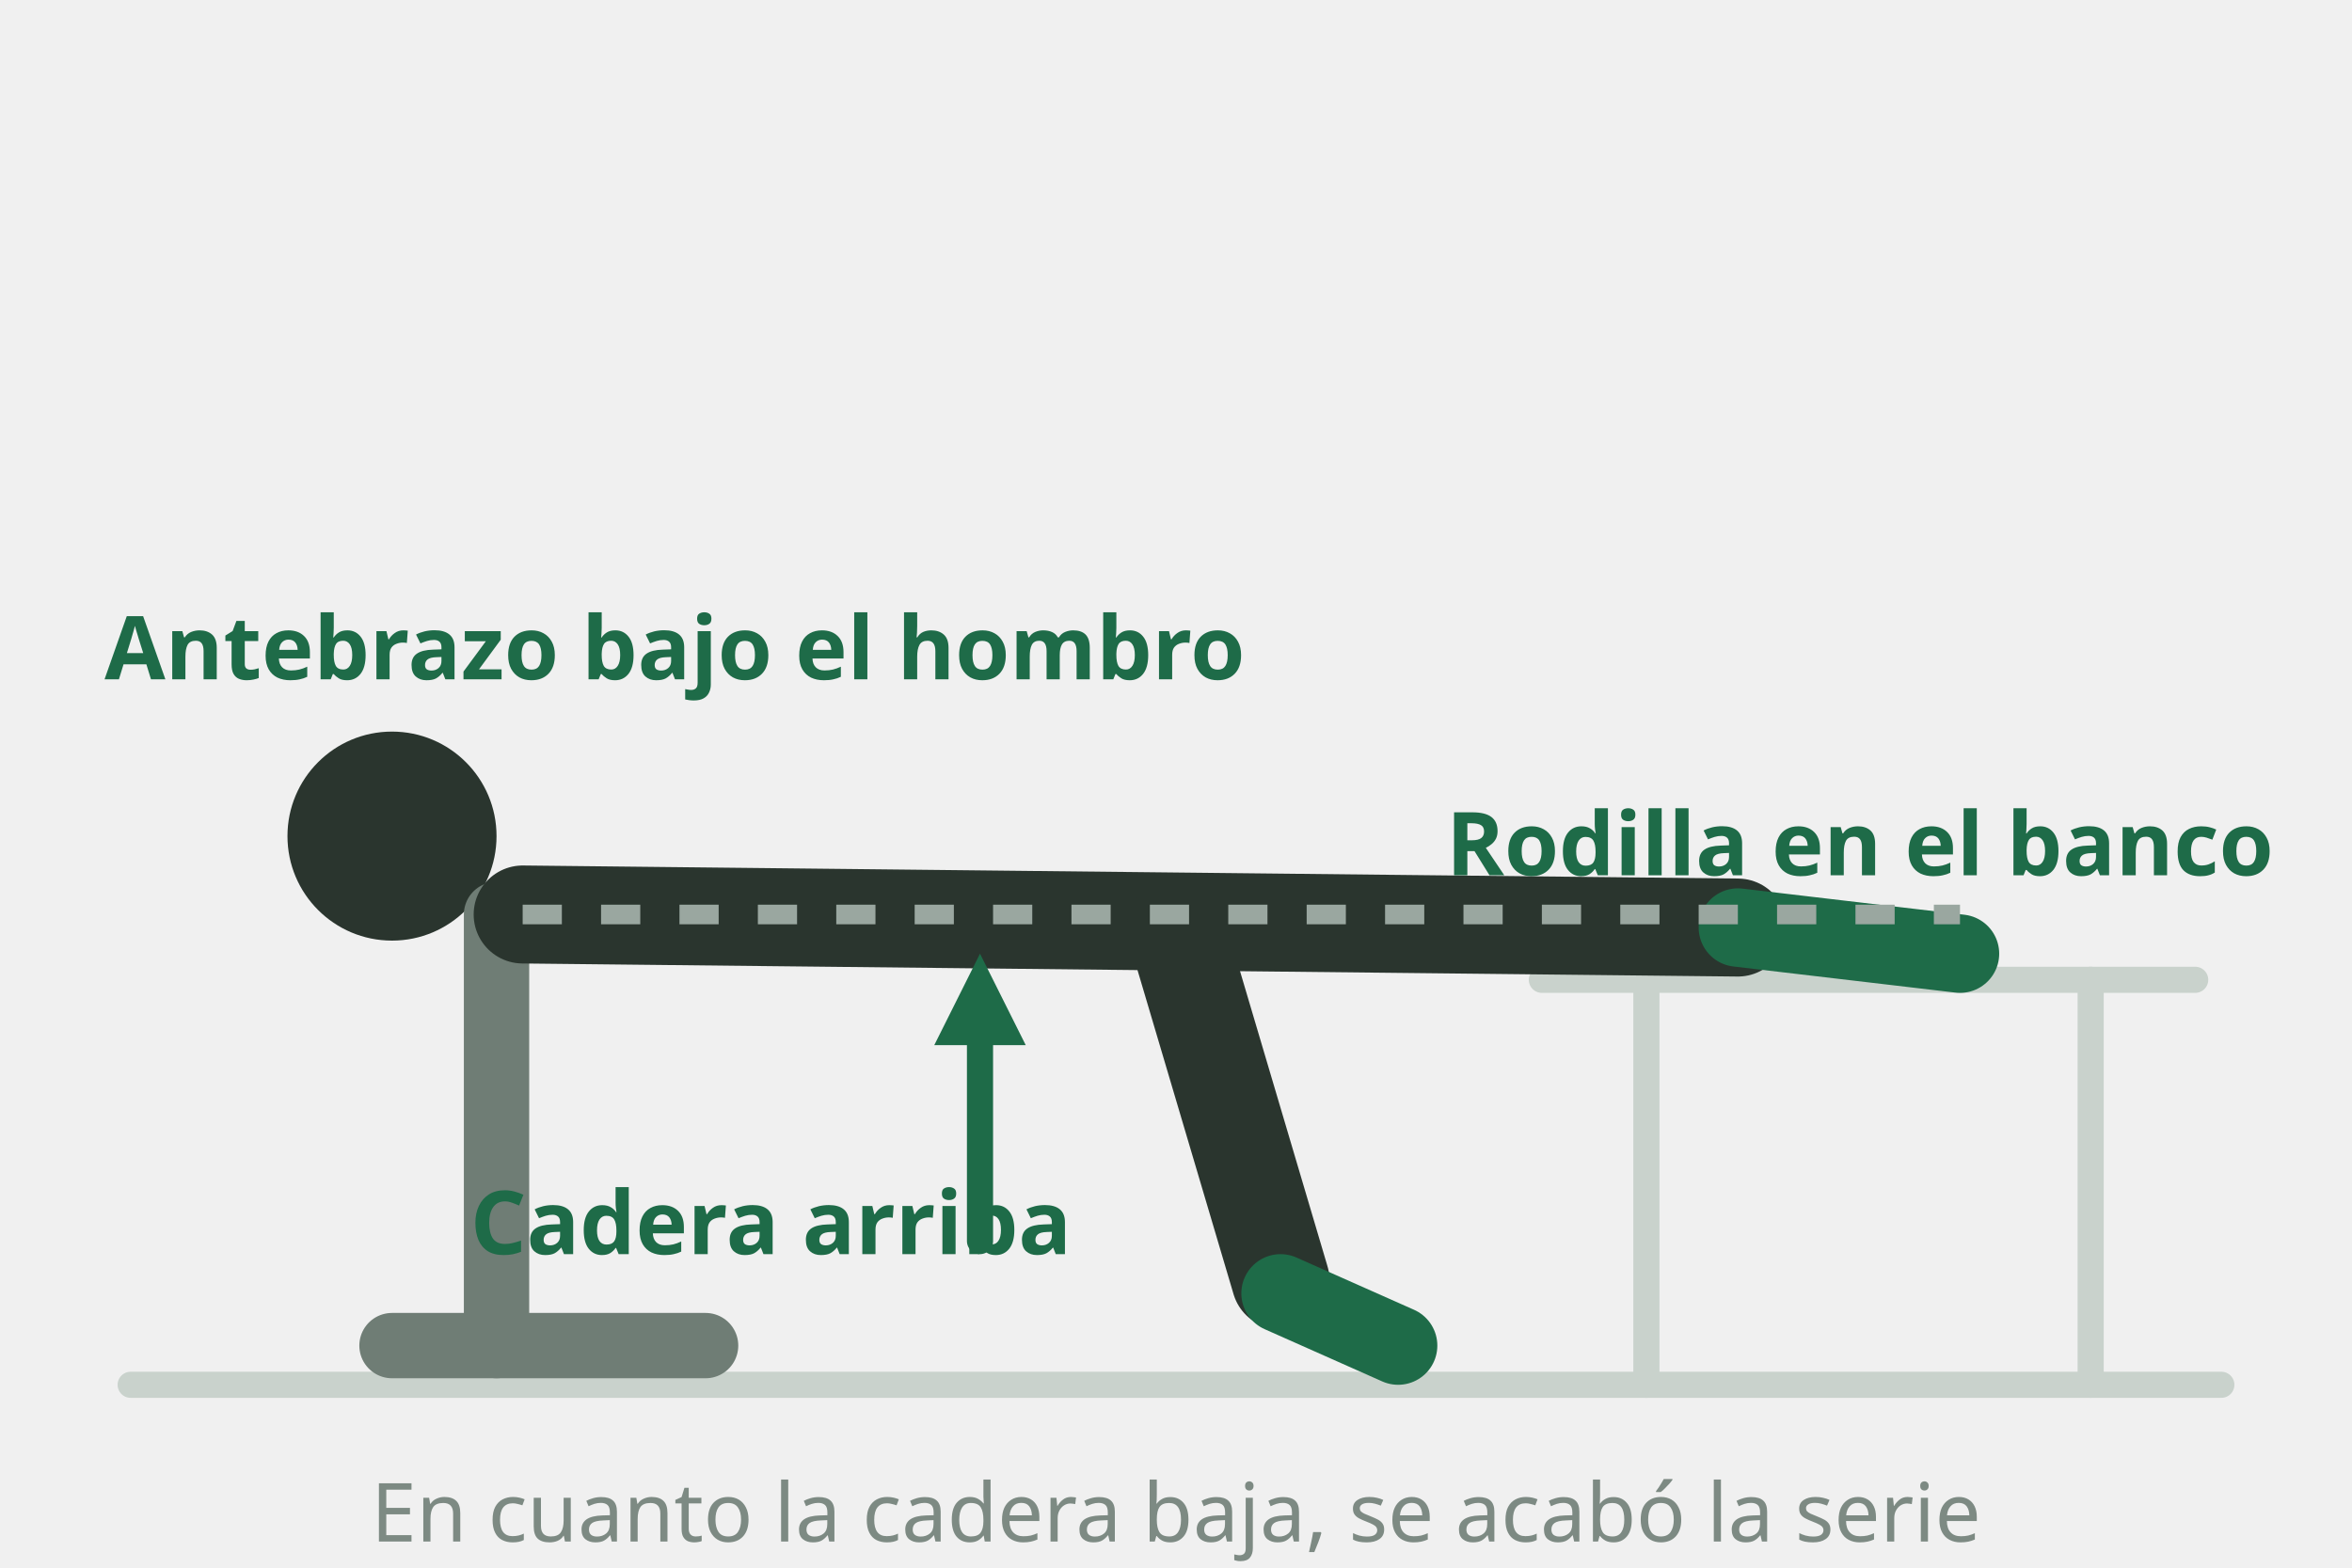
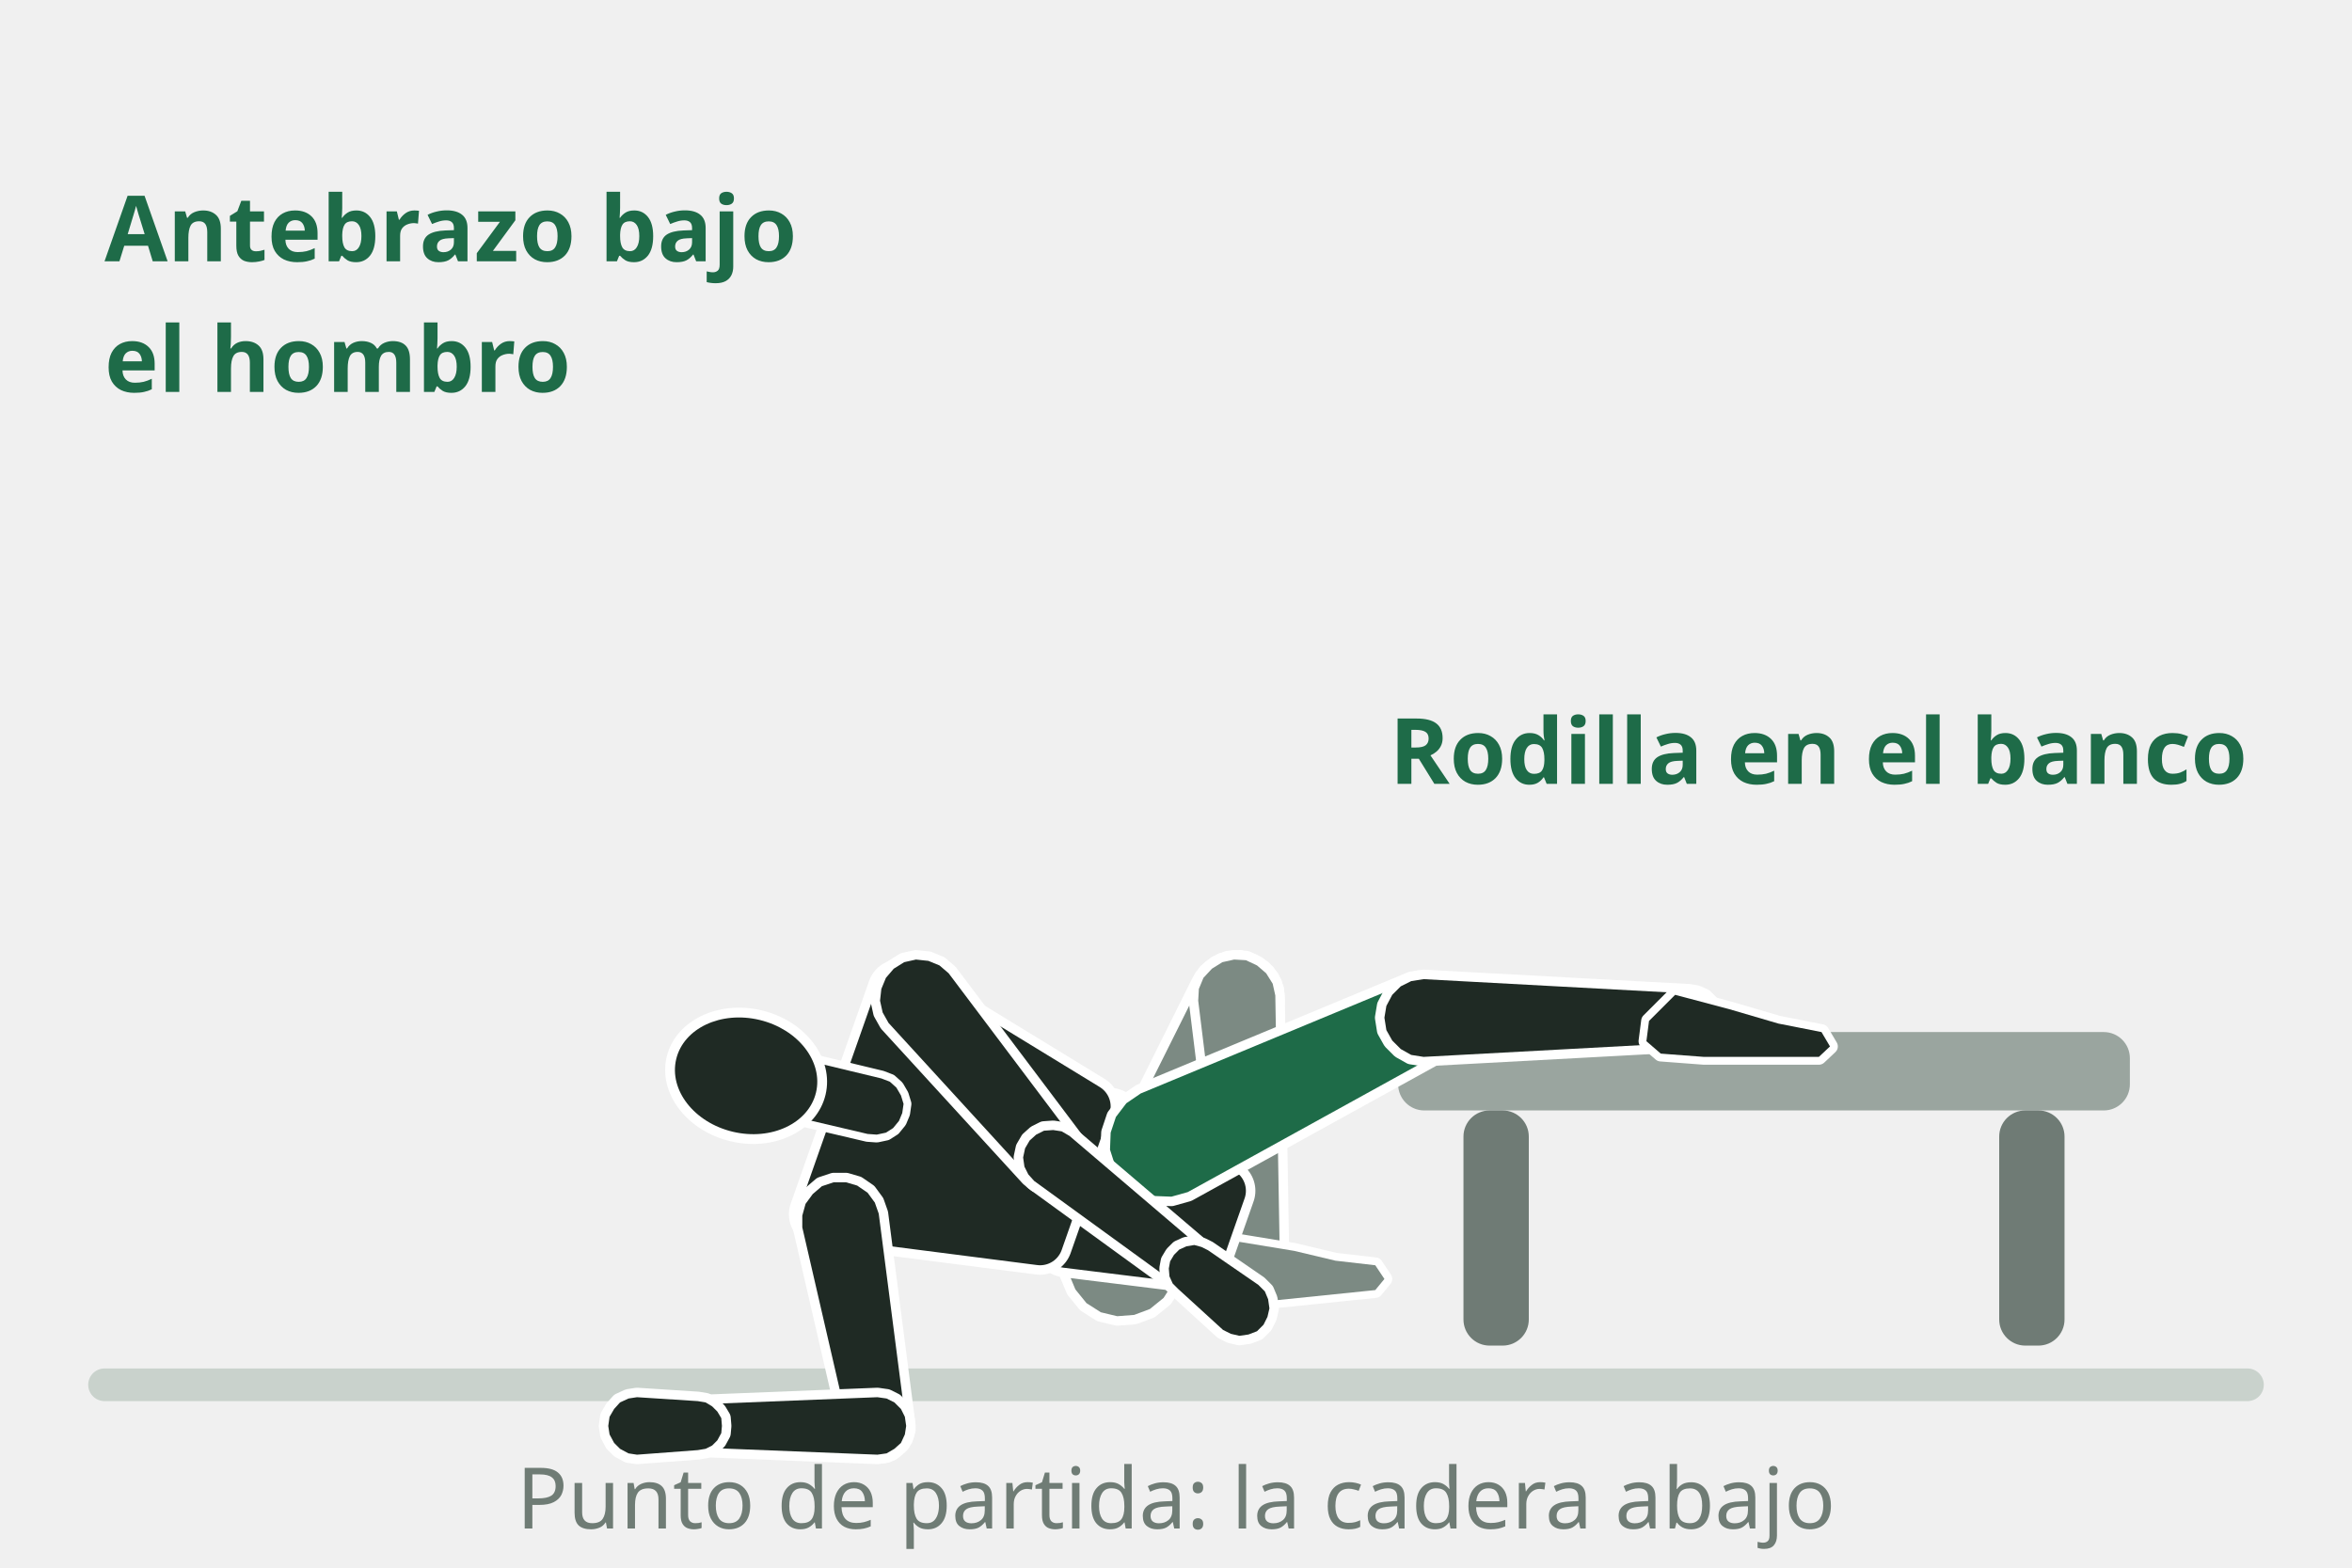
- <svg xmlns="http://www.w3.org/2000/svg" viewBox="0 0 360 240" width="360" height="240" role="img" aria-label="Plancha copenhague con la rodilla apoyada en un banco y la cadera levantada en linea">
+ <svg xmlns="http://www.w3.org/2000/svg" viewBox="0 0 360 240" width="360" height="240" role="img" aria-label="Inicio: de lado, antebrazo en el suelo y rodilla de arriba en el banco">
  <style>
-     .suelo { stroke: #c9d2cc; stroke-width: 4; stroke-linecap: round }
-     .pared { stroke: #c9d2cc; stroke-width: 4; stroke-linecap: round }
-     .cuerpo { stroke: #2a352e; stroke-width: 15; stroke-linecap: round; fill: none }
-     .brazo { stroke: #6f7d75; stroke-width: 10; stroke-linecap: round; fill: none }
-     .cabeza { fill: #2a352e }
-     .pie { stroke: #1E6B48; stroke-width: 12; stroke-linecap: round; fill: none }
-     .flecha { stroke: #1E6B48; stroke-width: 4; fill: none; stroke-linecap: round }
-     .rot { fill: #1E6B48 }
-     .guia { stroke: #9aa7a0; stroke-width: 3; stroke-dasharray: 6 6; fill: none }
-     .banda { stroke: #1E6B48; stroke-width: 3.5; fill: none; stroke-dasharray: 2 5; stroke-linecap: round }
-     .izq { font: 600 13.5px system-ui, sans-serif; fill: #1E6B48; text-anchor: start }
-     .der { font: 600 13.5px system-ui, sans-serif; fill: #1E6B48; text-anchor: end }
-     .cen { font: 600 13.5px system-ui, sans-serif; fill: #1E6B48; text-anchor: middle }
-     .nota { font: 400 12.5px system-ui, sans-serif; fill: #7d8a83; text-anchor: middle }
-     .chico { font: 400 11.5px system-ui, sans-serif; fill: #7d8a83; text-anchor: middle }
+     .izq { font: 700 14px system-ui, sans-serif; fill: #1E6B48; text-anchor: start }
+     .der { font: 700 14px system-ui, sans-serif; fill: #1E6B48; text-anchor: end }
+     .cen { font: 700 14px system-ui, sans-serif; fill: #1E6B48; text-anchor: middle }
+     .mal { font: 700 14px system-ui, sans-serif; fill: #c4634f; text-anchor: middle }
+     .pie { font: 400 13px system-ui, sans-serif; fill: #6f7c75; text-anchor: middle }
  </style>
-   <line class="suelo" x1="20" y1="212" x2="340" y2="212" />
-   <path class="pared" d="M236 150 H336" />
-   <path class="pared" d="M252 150 V212" />
-   <path class="pared" d="M320 150 V212" />
-   <circle class="cabeza" cx="60" cy="128" r="16" />
-   <path class="brazo" d="M76 140 L76 206" />
-   <path class="brazo" d="M60 206 H108" />
-   <path class="cuerpo" d="M80 140 L266 142" />
-   <path class="pie" d="M266 142 L300 146" />
-   <path class="cuerpo" d="M180 142 L196 196" />
-   <path class="pie" d="M196 198 L214 206" />
-   <path class="guia" d="M80 140 H300" />
-   <path class="flecha" d="M150 190 V156" />
-   <path class="rot" d="M150 146 l7 14 h-14 z" />
-   <text class="cen" x="118" y="192">Cadera arriba</text>
-   <text class="izq" x="16" y="104">Antebrazo bajo el hombro</text>
-   <text class="der" x="348" y="134">Rodilla en el banco</text>
-   <text class="nota" x="180" y="236">En cuanto la cadera baja, se acabó la serie</text>
+   <line x1="16" y1="212" x2="344" y2="212" stroke="#c9d2cc" stroke-width="5" stroke-linecap="round" />
+   <rect x="214" y="158" width="112" height="12" rx="4" fill="#9aa59f" />
+   <rect x="224" y="170" width="10" height="36" rx="4" fill="#6f7b75" />
+   <rect x="306" y="170" width="10" height="36" rx="4" fill="#6f7b75" />
+   <path d="M194.7 155.2 L195.2 153.4 L195.1 151.5 L194.4 149.8 L193.2 148.4 L191.6 147.4 L189.8 146.9 L188.0 147.0 L186.3 147.7 L184.8 148.9 L183.8 150.4 L164.1 189.9 L163.5 192.4 L163.6 195.0 L164.6 197.4 L166.3 199.5 L168.5 200.9 L171.0 201.5 L173.6 201.3 L176.0 200.4 L178.1 198.7 L179.5 196.5 Z" fill="#ffffff" stroke="#ffffff" stroke-width="2.9" stroke-linejoin="round" />
+   <path d="M194.7 155.2 L195.2 153.4 L195.1 151.5 L194.4 149.8 L193.2 148.4 L191.6 147.4 L189.8 146.9 L188.0 147.0 L186.3 147.7 L184.8 148.9 L183.8 150.4 L164.1 189.9 L163.5 192.4 L163.6 195.0 L164.6 197.4 L166.3 199.5 L168.5 200.9 L171.0 201.5 L173.6 201.3 L176.0 200.4 L178.1 198.7 L179.5 196.5 Z" fill="#7c8a83" />
+   <path d="M188.4 193.7 L188.7 194.8 L189.3 195.8 L190.1 196.6 L191.2 197.0 L192.4 197.1 L193.5 196.9 L194.5 196.3 L195.3 195.4 L195.8 194.3 L195.9 193.2 L195.2 152.4 L194.8 150.6 L193.8 149.0 L192.4 147.8 L190.7 147.0 L188.9 146.9 L187.1 147.3 L185.5 148.3 L184.2 149.7 L183.5 151.4 L183.4 153.2 Z" fill="#ffffff" stroke="#ffffff" stroke-width="2.9" stroke-linejoin="round" />
+   <path d="M188.4 193.7 L188.7 194.8 L189.3 195.8 L190.1 196.6 L191.2 197.0 L192.4 197.1 L193.5 196.9 L194.5 196.3 L195.3 195.4 L195.8 194.3 L195.9 193.2 L195.2 152.4 L194.8 150.6 L193.8 149.0 L192.4 147.8 L190.7 147.0 L188.9 146.9 L187.1 147.3 L185.5 148.3 L184.2 149.7 L183.5 151.4 L183.4 153.2 Z" fill="#7c8a83" />
+   <path d="M189.6 190.1 L198.1 191.5 L204.4 193.0 L210.5 193.7 L211.9 195.8 L210.5 197.5 L194.9 199.1 L188.3 199.3 L185.9 197.6 L186.0 194.5 Z" fill="#ffffff" stroke="#ffffff" stroke-width="2.4" stroke-linejoin="round" />
+   <path d="M189.6 190.1 L198.1 191.5 L204.4 193.0 L210.5 193.7 L211.9 195.8 L210.5 197.5 L194.9 199.1 L188.3 199.3 L185.9 197.6 L186.0 194.5 Z" fill="#7c8a83" />
+   <path d="M163.2 190.6 L183.4 193.1 L187.2 182.3 L169.9 171.5 Z" fill="#ffffff" stroke="#ffffff" stroke-width="9.9" stroke-linejoin="round" />
+   <path d="M163.2 190.6 L183.4 193.1 L187.2 182.3 L169.9 171.5 Z" fill="#1f2a24" stroke="#1f2a24" stroke-width="7.0" stroke-linejoin="round" />
+   <path d="M125.7 185.9 L159.2 190.2 L166.5 169.4 L137.7 151.8 Z" fill="#ffffff" stroke="#ffffff" stroke-width="9.9" stroke-linejoin="round" />
+   <path d="M125.7 185.9 L159.2 190.2 L166.5 169.4 L137.7 151.8 Z" fill="#1f2a24" stroke="#1f2a24" stroke-width="7.0" stroke-linejoin="round" />
+   <path d="M121.6 161.9 L120.2 161.8 L118.9 162.1 L117.7 162.9 L116.8 163.9 L116.3 165.2 L116.2 166.6 L116.5 167.9 L117.3 169.1 L118.3 170.0 L119.6 170.5 L132.8 173.6 L134.2 173.7 L135.6 173.4 L136.7 172.7 L137.6 171.6 L138.1 170.4 L138.3 169.0 L137.9 167.7 L137.2 166.5 L136.2 165.6 L134.9 165.1 Z" fill="#ffffff" stroke="#ffffff" stroke-width="2.4" stroke-linejoin="round" />
+   <path d="M121.6 161.9 L120.2 161.8 L118.9 162.1 L117.7 162.9 L116.8 163.9 L116.3 165.2 L116.2 166.6 L116.5 167.9 L117.3 169.1 L118.3 170.0 L119.6 170.5 L132.8 173.6 L134.2 173.7 L135.6 173.4 L136.7 172.7 L137.6 171.6 L138.1 170.4 L138.3 169.0 L137.9 167.7 L137.2 166.5 L136.2 165.6 L134.9 165.1 Z" fill="#1f2a24" />
+   <ellipse cx="114.2" cy="164.7" rx="10.3" ry="12.5" fill="#ffffff" transform="rotate(-76.6 114.2 164.7)" />
+   <ellipse cx="114.2" cy="164.7" rx="8.8" ry="11.0" fill="#1f2a24" transform="rotate(-76.6 114.2 164.7)" />
+   <path d="M220.4 161.2 L222.0 160.1 L223.1 158.7 L223.7 156.9 L223.7 155.0 L223.2 153.3 L222.2 151.7 L220.7 150.6 L218.9 150.0 L217.1 150.0 L215.3 150.5 L174.6 167.4 L172.4 168.9 L170.8 171.0 L170.0 173.4 L169.9 176.0 L170.7 178.5 L172.2 180.7 L174.2 182.3 L176.7 183.1 L179.3 183.2 L181.8 182.5 Z" fill="#ffffff" stroke="#ffffff" stroke-width="2.9" stroke-linejoin="round" />
+   <path d="M220.4 161.2 L222.0 160.1 L223.1 158.7 L223.7 156.9 L223.7 155.0 L223.2 153.3 L222.2 151.7 L220.7 150.6 L218.9 150.0 L217.1 150.0 L215.3 150.5 L174.6 167.4 L172.4 168.9 L170.8 171.0 L170.0 173.4 L169.9 176.0 L170.7 178.5 L172.2 180.7 L174.2 182.3 L176.7 183.1 L179.3 183.2 L181.8 182.5 Z" fill="#1E6B48" />
+   <path d="M258.6 159.6 L259.7 159.4 L260.8 158.9 L261.6 158.0 L262.1 157.0 L262.3 155.8 L262.1 154.7 L261.6 153.6 L260.8 152.8 L259.7 152.3 L258.6 152.1 L217.9 149.9 L216.0 150.2 L214.4 151.0 L213.1 152.3 L212.2 154.0 L211.9 155.8 L212.2 157.7 L213.1 159.3 L214.4 160.6 L216.0 161.5 L217.9 161.8 Z" fill="#ffffff" stroke="#ffffff" stroke-width="2.9" stroke-linejoin="round" />
+   <path d="M258.6 159.6 L259.7 159.4 L260.8 158.9 L261.6 158.0 L262.1 157.0 L262.3 155.8 L262.1 154.7 L261.6 153.6 L260.8 152.8 L259.7 152.3 L258.6 152.1 L217.9 149.9 L216.0 150.2 L214.4 151.0 L213.1 152.3 L212.2 154.0 L211.9 155.8 L212.2 157.7 L213.1 159.3 L214.4 160.6 L216.0 161.5 L217.9 161.8 Z" fill="#1f2a24" />
+   <path d="M256.4 152.3 L264.7 154.5 L272.2 156.7 L278.8 158.0 L280.1 160.2 L278.4 161.8 L260.8 161.8 L254.2 161.3 L252.0 159.4 L252.4 156.3 Z" fill="#ffffff" stroke="#ffffff" stroke-width="2.4" stroke-linejoin="round" />
+   <path d="M256.4 152.3 L264.7 154.5 L272.2 156.7 L278.8 158.0 L280.1 160.2 L278.4 161.8 L260.8 161.8 L254.2 161.3 L252.0 159.4 L252.4 156.3 Z" fill="#1f2a24" />
+   <path d="M130.0 219.1 L130.4 220.4 L131.3 221.5 L132.4 222.2 L133.7 222.6 L135.1 222.6 L136.4 222.2 L137.5 221.3 L138.3 220.2 L138.7 218.9 L138.6 217.5 L134.5 185.8 L133.9 184.1 L132.8 182.6 L131.2 181.5 L129.5 181.0 L127.6 181.0 L125.8 181.6 L124.4 182.8 L123.3 184.3 L122.8 186.1 L122.8 187.9 Z" fill="#ffffff" stroke="#ffffff" stroke-width="2.9" stroke-linejoin="round" />
+   <path d="M130.0 219.1 L130.4 220.4 L131.3 221.5 L132.4 222.2 L133.7 222.6 L135.1 222.6 L136.4 222.2 L137.5 221.3 L138.3 220.2 L138.7 218.9 L138.6 217.5 L134.5 185.8 L133.9 184.1 L132.8 182.6 L131.2 181.5 L129.5 181.0 L127.6 181.0 L125.8 181.6 L124.4 182.8 L123.3 184.3 L122.8 186.1 L122.8 187.9 Z" fill="#1f2a24" />
+   <path d="M106.8 215.0 L105.8 215.1 L104.9 215.6 L104.1 216.3 L103.7 217.3 L103.5 218.3 L103.7 219.3 L104.1 220.2 L104.9 220.9 L105.8 221.4 L106.8 221.6 L134.3 222.7 L135.7 222.5 L136.9 221.8 L137.9 220.9 L138.5 219.6 L138.7 218.3 L138.5 216.9 L137.9 215.7 L136.9 214.7 L135.7 214.1 L134.3 213.9 Z" fill="#ffffff" stroke="#ffffff" stroke-width="2.9" stroke-linejoin="round" />
+   <path d="M106.8 215.0 L105.8 215.1 L104.9 215.6 L104.1 216.3 L103.7 217.3 L103.5 218.3 L103.7 219.3 L104.1 220.2 L104.9 220.9 L105.8 221.4 L106.8 221.6 L134.3 222.7 L135.7 222.5 L136.9 221.8 L137.9 220.9 L138.5 219.6 L138.7 218.3 L138.5 216.9 L137.9 215.7 L136.9 214.7 L135.7 214.1 L134.3 213.9 Z" fill="#1f2a24" />
+   <path d="M97.5 213.9 L96.2 214.1 L94.9 214.7 L94.0 215.7 L93.3 216.9 L93.1 218.3 L93.3 219.6 L94.0 220.9 L94.9 221.8 L96.2 222.5 L97.5 222.7 L106.8 222.0 L108.0 221.8 L109.0 221.3 L109.8 220.5 L110.4 219.4 L110.5 218.3 L110.4 217.1 L109.8 216.1 L109.0 215.3 L108.0 214.7 L106.8 214.5 Z" fill="#ffffff" stroke="#ffffff" stroke-width="2.9" stroke-linejoin="round" />
+   <path d="M97.5 213.9 L96.2 214.1 L94.9 214.7 L94.0 215.7 L93.3 216.9 L93.1 218.3 L93.3 219.6 L94.0 220.9 L94.9 221.8 L96.2 222.5 L97.5 222.7 L106.8 222.0 L108.0 221.8 L109.0 221.3 L109.8 220.5 L110.4 219.4 L110.5 218.3 L110.4 217.1 L109.8 216.1 L109.0 215.3 L108.0 214.7 L106.8 214.5 Z" fill="#1f2a24" />
+   <path d="M157.6 180.2 L158.7 181.1 L159.9 181.6 L161.3 181.8 L162.7 181.4 L163.8 180.7 L164.7 179.7 L165.3 178.4 L165.4 177.1 L165.1 175.7 L164.4 174.5 L145.2 149.0 L143.8 147.8 L142.1 147.1 L140.2 146.9 L138.4 147.3 L136.8 148.3 L135.6 149.7 L134.9 151.4 L134.7 153.2 L135.1 155.0 L136.0 156.6 Z" fill="#ffffff" stroke="#ffffff" stroke-width="2.9" stroke-linejoin="round" />
+   <path d="M157.6 180.2 L158.7 181.1 L159.9 181.6 L161.3 181.8 L162.7 181.4 L163.8 180.7 L164.7 179.7 L165.3 178.4 L165.4 177.1 L165.1 175.7 L164.4 174.5 L145.2 149.0 L143.8 147.8 L142.1 147.1 L140.2 146.9 L138.4 147.3 L136.8 148.3 L135.6 149.7 L134.9 151.4 L134.7 153.2 L135.1 155.0 L136.0 156.6 Z" fill="#1f2a24" />
+   <path d="M180.6 197.0 L181.5 197.5 L182.5 197.7 L183.5 197.6 L184.5 197.1 L185.2 196.4 L185.7 195.5 L185.9 194.5 L185.8 193.5 L185.4 192.5 L184.7 191.8 L163.7 173.9 L162.5 173.2 L161.2 173.0 L159.8 173.1 L158.6 173.7 L157.6 174.6 L156.9 175.8 L156.6 177.2 L156.8 178.6 L157.4 179.8 L158.3 180.8 Z" fill="#ffffff" stroke="#ffffff" stroke-width="2.9" stroke-linejoin="round" />
+   <path d="M180.6 197.0 L181.5 197.5 L182.5 197.7 L183.5 197.6 L184.5 197.1 L185.2 196.4 L185.7 195.5 L185.9 194.5 L185.8 193.5 L185.4 192.5 L184.7 191.8 L163.7 173.9 L162.5 173.2 L161.2 173.0 L159.8 173.1 L158.6 173.7 L157.6 174.6 L156.9 175.8 L156.6 177.2 L156.8 178.6 L157.4 179.8 L158.3 180.8 Z" fill="#1f2a24" />
+   <path d="M187.2 203.6 L188.4 204.2 L189.7 204.5 L191.1 204.3 L192.4 203.8 L193.4 202.8 L194.0 201.6 L194.3 200.3 L194.1 198.9 L193.6 197.7 L192.6 196.7 L184.9 191.4 L183.9 190.9 L182.8 190.6 L181.6 190.8 L180.5 191.3 L179.7 192.1 L179.1 193.1 L178.9 194.2 L179.0 195.4 L179.5 196.5 L180.3 197.3 Z" fill="#ffffff" stroke="#ffffff" stroke-width="2.9" stroke-linejoin="round" />
+   <path d="M187.2 203.6 L188.4 204.2 L189.7 204.5 L191.1 204.3 L192.4 203.8 L193.4 202.8 L194.0 201.6 L194.3 200.3 L194.1 198.9 L193.6 197.7 L192.6 196.7 L184.9 191.4 L183.9 190.9 L182.8 190.6 L181.6 190.8 L180.5 191.3 L179.7 192.1 L179.1 193.1 L178.9 194.2 L179.0 195.4 L179.5 196.5 L180.3 197.3 Z" fill="#1f2a24" />
+   <text class="izq" x="16" y="40">Antebrazo bajo</text>
+   <text class="izq" x="16" y="60">el hombro</text>
+   <text class="der" x="344" y="120">Rodilla en el banco</text>
+   <text class="pie" x="180" y="234">Punto de partida: la cadera abajo</text>
</svg>
